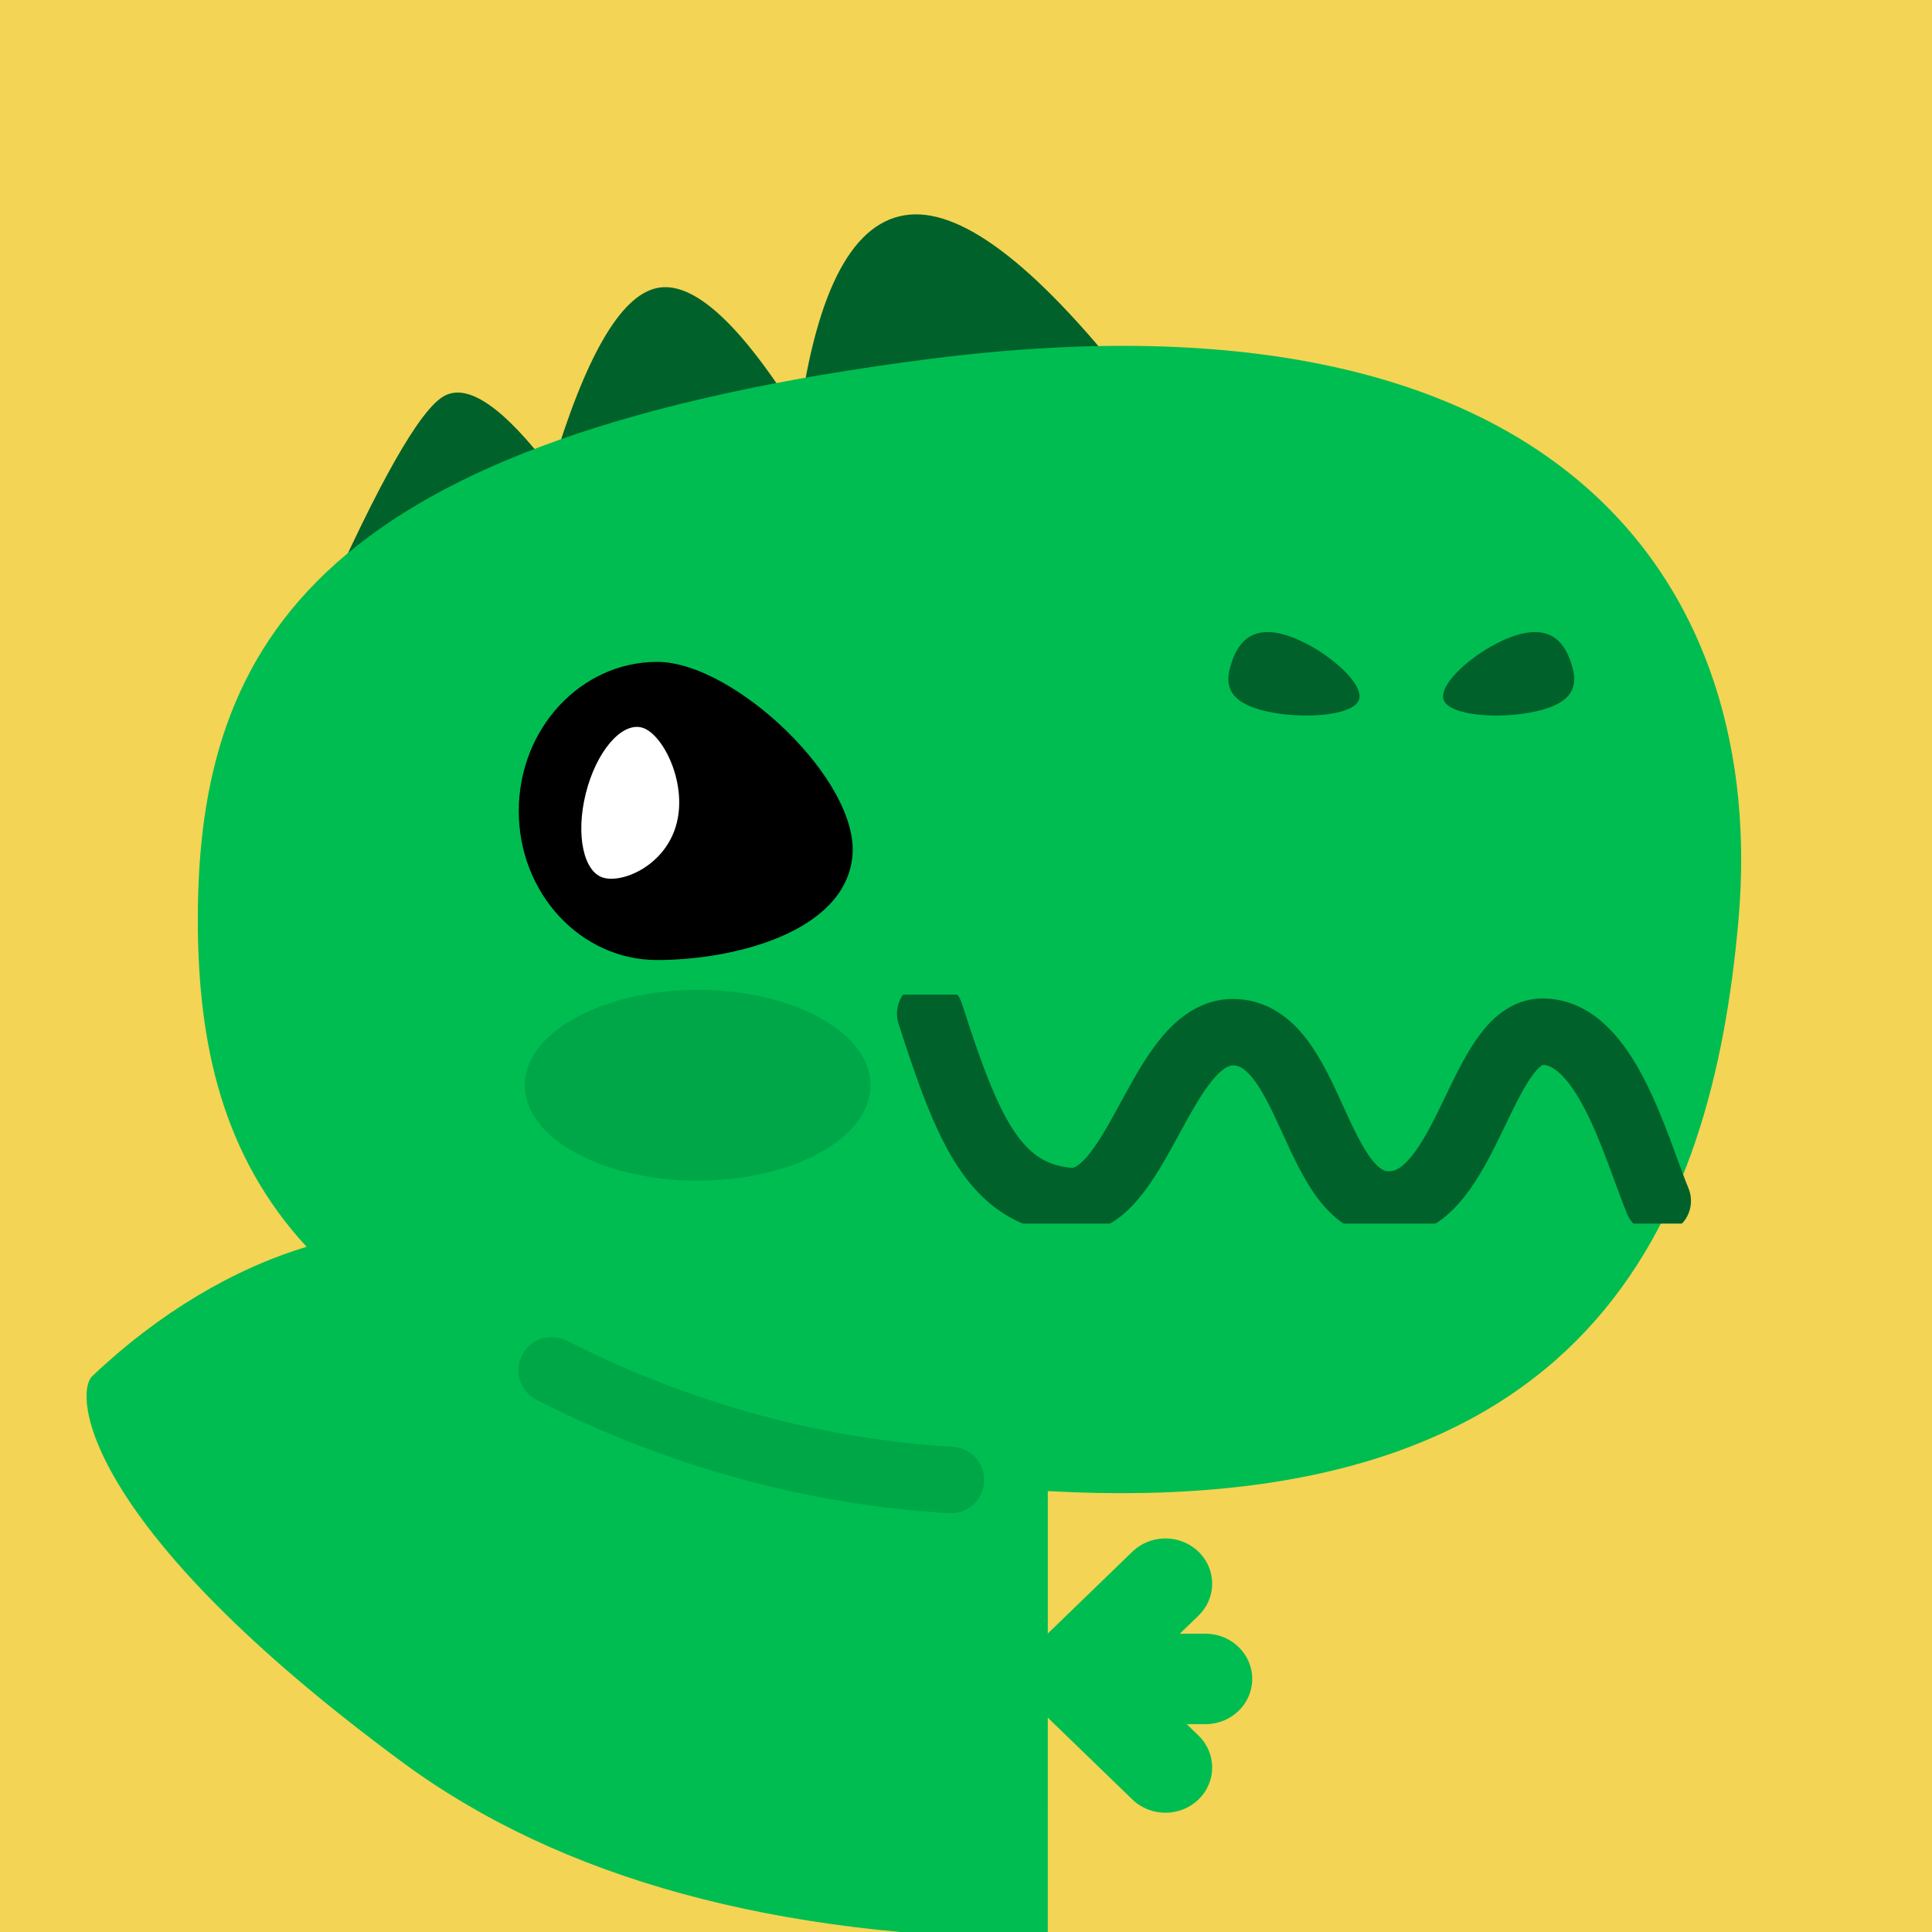
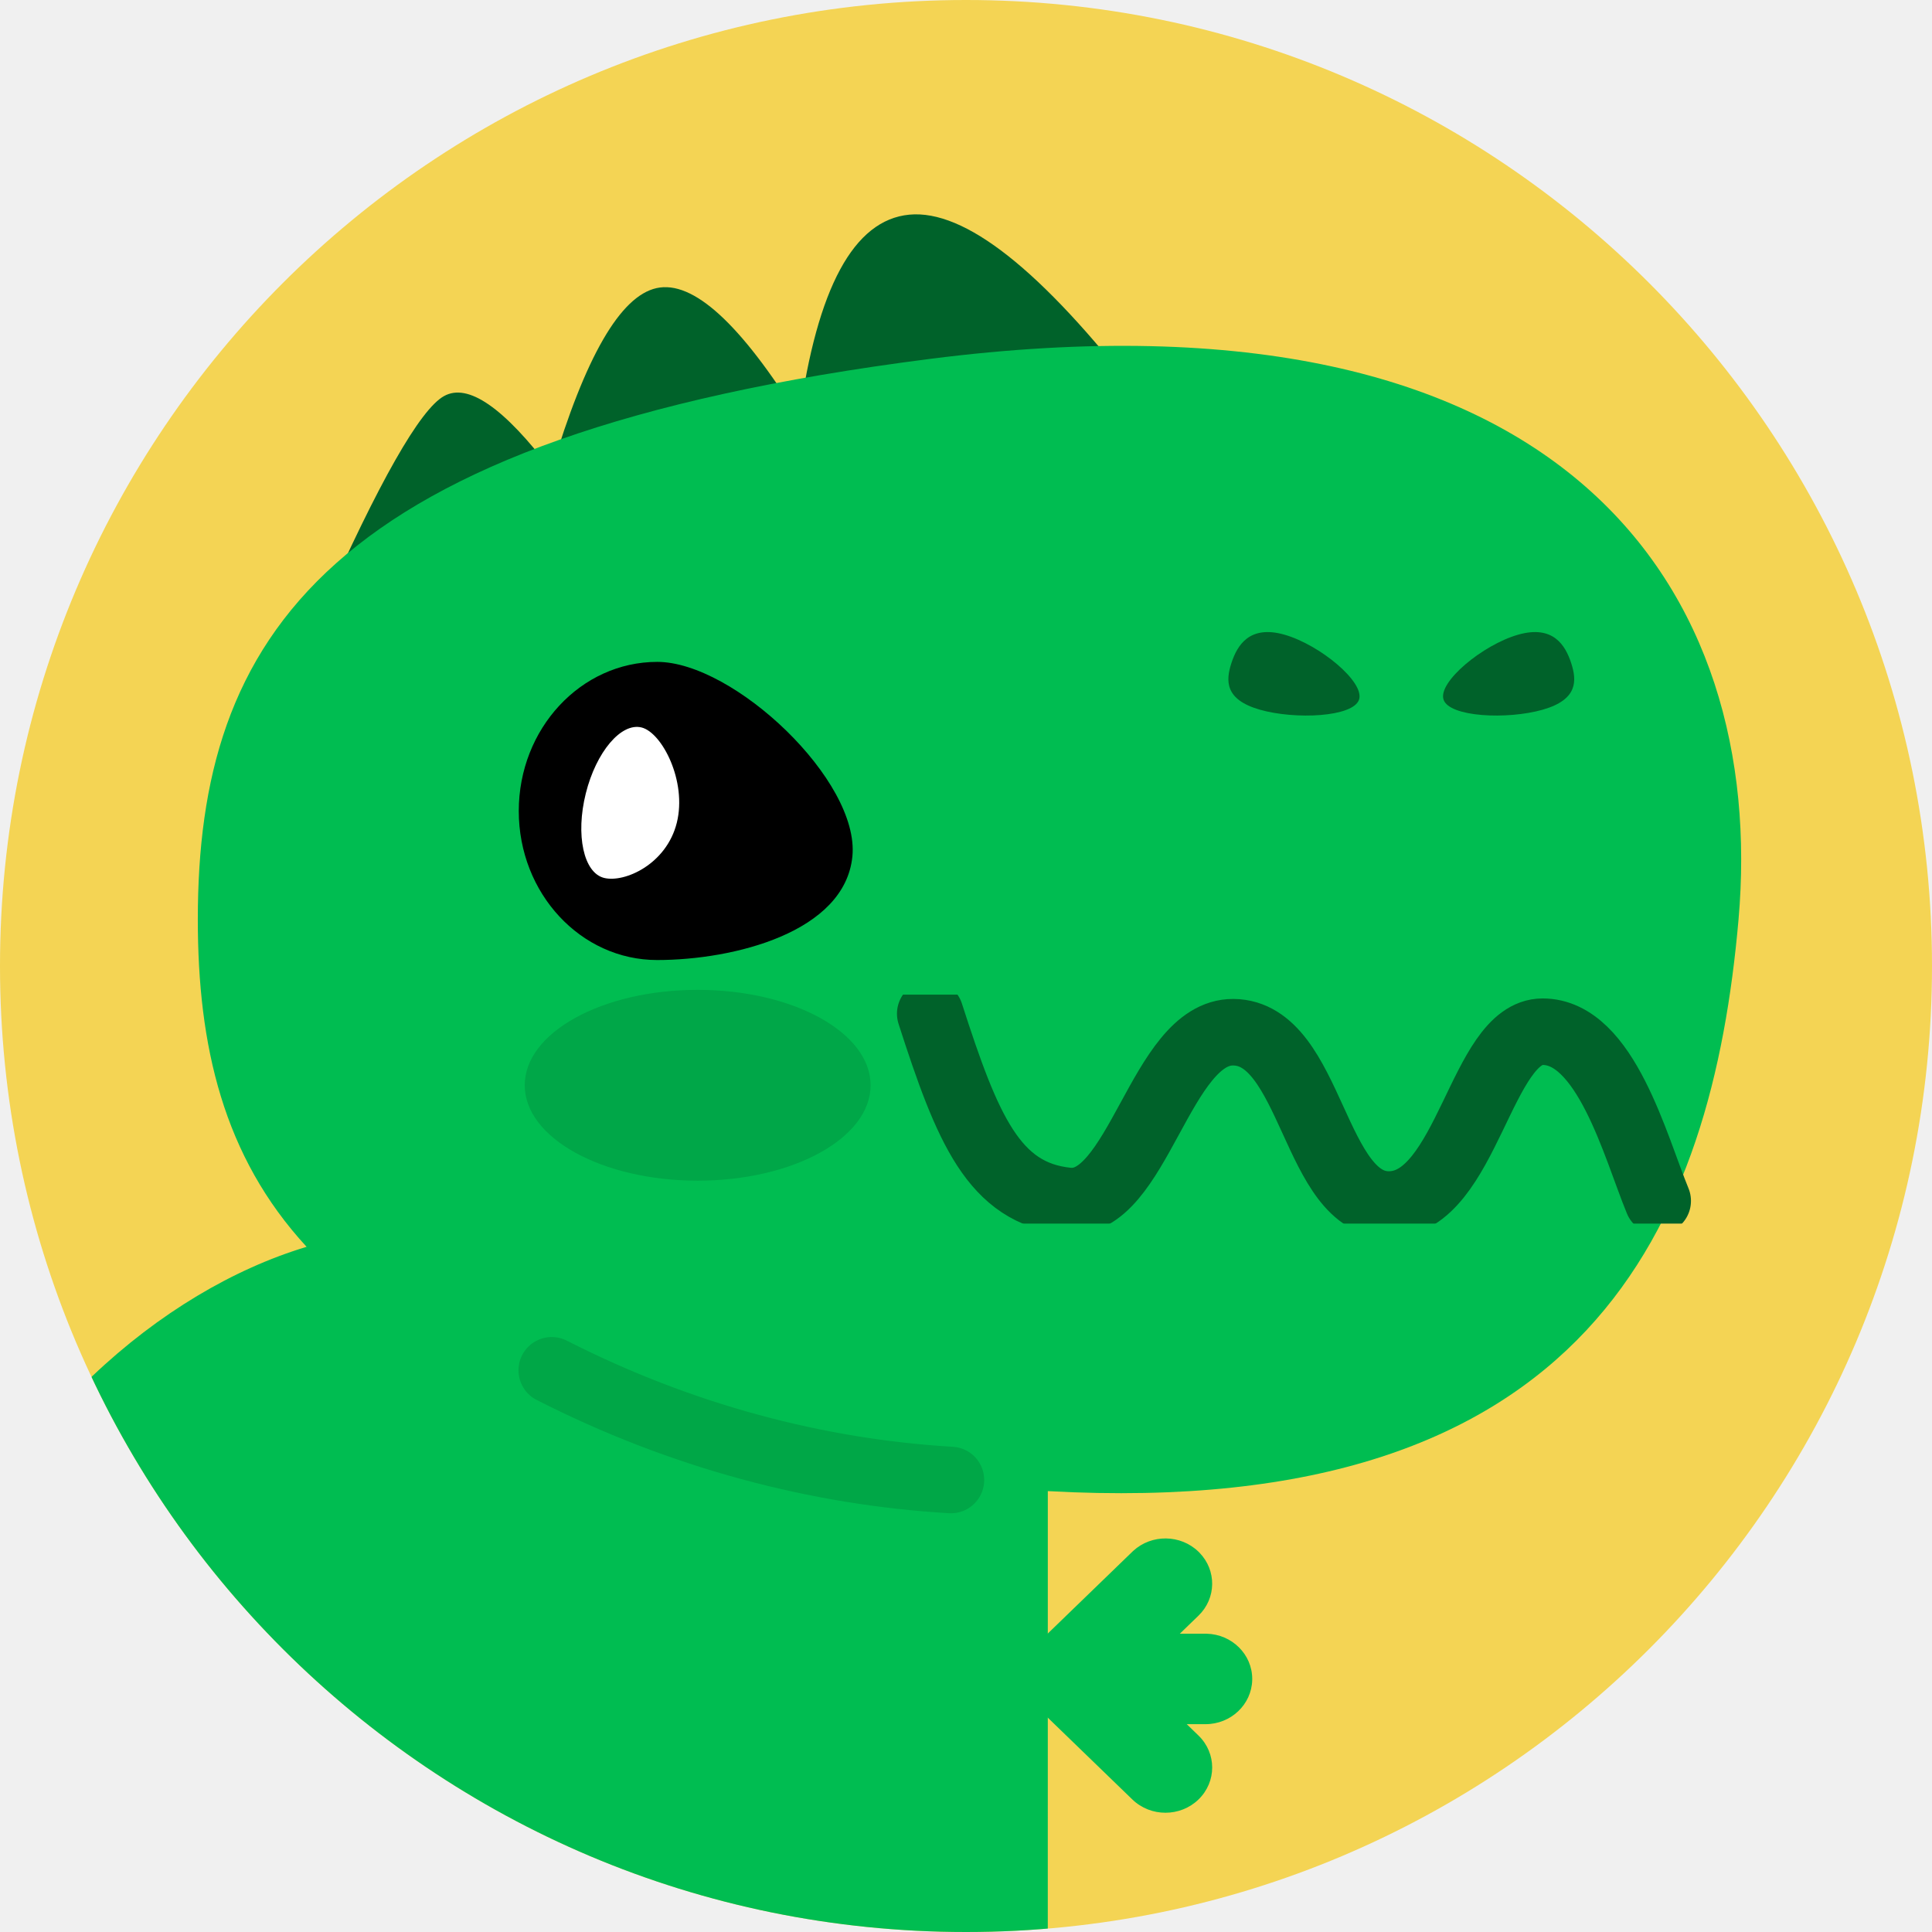
<svg xmlns="http://www.w3.org/2000/svg" xmlns:xlink="http://www.w3.org/1999/xlink" width="126px" height="126px" viewBox="0 0 126 126" version="1.1">
  <defs>
-     <rect id="path-1" x="0" y="0" width="126" height="126" />
+     <circle id="path-1" cx="63" cy="63" r="63" />
  </defs>
  <g id="Ava-162-Rexy" stroke="none" stroke-width="1" fill="none" fill-rule="evenodd">
    <mask id="mask-2" fill="white">
      <use xlink:href="#path-1" />
    </mask>
    <use id="Oval" fill="#F4D454" xlink:href="#path-1" />
    <path d="M20.937,39.929 C24.718,31.407 27.391,26.709 28.953,25.834 C30.516,24.958 32.852,26.57 35.963,30.669 C38.167,23.269 40.454,19.309 42.823,18.789 C45.191,18.269 48.29,21.094 52.12,27.263 C53.291,18.766 55.684,14.345 59.3,14 C62.917,13.655 67.909,17.6 74.278,25.834 L20.937,39.929 Z" id="Path-92" fill="#00622A" mask="url(#mask-2)" />
    <path d="M113.382,59.969 C111.647,79.771 103.651,99.202 68.336,97.246 L68.334,126.445 C50.571,126.366 36.531,122.52 26.216,114.908 C5.362,99.518 4.807,90.9 6.018,89.748 C10.36,85.622 15.243,82.746 19.996,81.314 C14.556,75.415 12.901,68.205 12.901,59.968 C12.901,41.688 21.053,28.463 60.643,23.407 C102.52,18.06 115.237,38.803 113.382,59.969 Z" id="Path" fill="#00BD51" fill-rule="nonzero" mask="url(#mask-2)" />
    <path d="M82.164,46.284 C84.463,46.942 88.26,46.77 88.634,45.624 C89.009,44.477 86.074,42.052 83.775,41.394 C81.477,40.737 80.685,42.096 80.31,43.242 C79.936,44.389 79.866,45.627 82.164,46.284 Z" id="Oval" fill="#00622A" fill-rule="nonzero" mask="url(#mask-2)" />
    <path d="M96.164,46.284 C98.463,46.942 102.26,46.77 102.634,45.624 C103.009,44.477 100.074,42.052 97.775,41.394 C95.477,40.737 94.685,42.096 94.31,43.242 C93.936,44.389 93.866,45.627 96.164,46.284 Z" id="Oval-Copy-2" fill="#00622A" fill-rule="nonzero" mask="url(#mask-2)" transform="translate(98.38889, 43.94444) scale(-1, 1) translate(-98.38889, -43.94444) " />
    <path d="M44.725,63.778 C50.094,63.779 54.446,59.738 54.444,54.752 C54.443,49.766 52.638,42.515 47.689,42.021 C42.74,41.528 34.999,49.761 35,54.747 C35.001,59.733 39.355,63.776 44.725,63.778 Z" id="Oval" fill="#000000" fill-rule="nonzero" mask="url(#mask-2)" transform="translate(44.72222, 52.88889) rotate(90) translate(-44.72222, -52.88889) " />
    <path d="M40.6,57.556 C41.975,57.556 44.333,55.711 44.333,52.919 C44.333,50.127 41.975,47.444 40.6,47.444 C39.225,47.444 38.111,49.708 38.111,52.5 C38.111,55.292 39.225,57.556 40.6,57.556 Z" id="Oval-Copy-3" fill="#FFFFFF" fill-rule="nonzero" mask="url(#mask-2)" transform="translate(41.22222, 52.5) rotate(14) translate(-41.22222, -52.5) " />
    <path d="M108.111,78.319 C106.659,74.798 104.722,67.285 100.607,67.285 C96.591,67.285 95.7,78.393 90.683,78.554 C85.665,78.715 85.599,67.355 80.43,67.318 C75.675,67.285 74.222,78.789 69.623,78.319 C64.813,77.828 63.087,73.624 60.667,66.111" id="Path-14" stroke="#00622A" stroke-width="4.339" stroke-linecap="round" mask="url(#mask-2)" />
    <ellipse id="Oval" fill="#008539" fill-rule="nonzero" opacity="0.396" mask="url(#mask-2)" cx="45.5" cy="70.778" rx="11.278" ry="6.222" />
    <path d="M35.778,95.667 C45.28,95.667 54.261,93.707 62.222,90.222" id="Path-Copy-3" stroke="#00A747" stroke-width="4.339" stroke-linecap="round" mask="url(#mask-2)" transform="translate(49, 92.94444) rotate(27) translate(-49, -92.94444) " />
    <path d="M78.162,117.358 C79.353,116.206 79.353,114.339 78.162,113.187 L77.396,112.446 L78.618,112.446 C80.277,112.446 81.626,111.165 81.666,109.569 L81.667,109.496 C81.667,107.891 80.342,106.586 78.693,106.547 L78.618,106.546 L76.944,106.547 L78.162,105.369 C79.333,104.236 79.352,102.41 78.219,101.255 L78.162,101.197 C76.991,100.064 75.104,100.046 73.909,101.142 L73.85,101.197 L67.782,107.069 C67.154,107.676 66.857,108.482 66.892,109.278 C66.857,110.073 67.154,110.88 67.782,111.487 L73.85,117.358 C75.041,118.51 76.971,118.51 78.162,117.358 Z" id="Path" fill="#00BD51" fill-rule="nonzero" mask="url(#mask-2)" />
  </g>
</svg>
